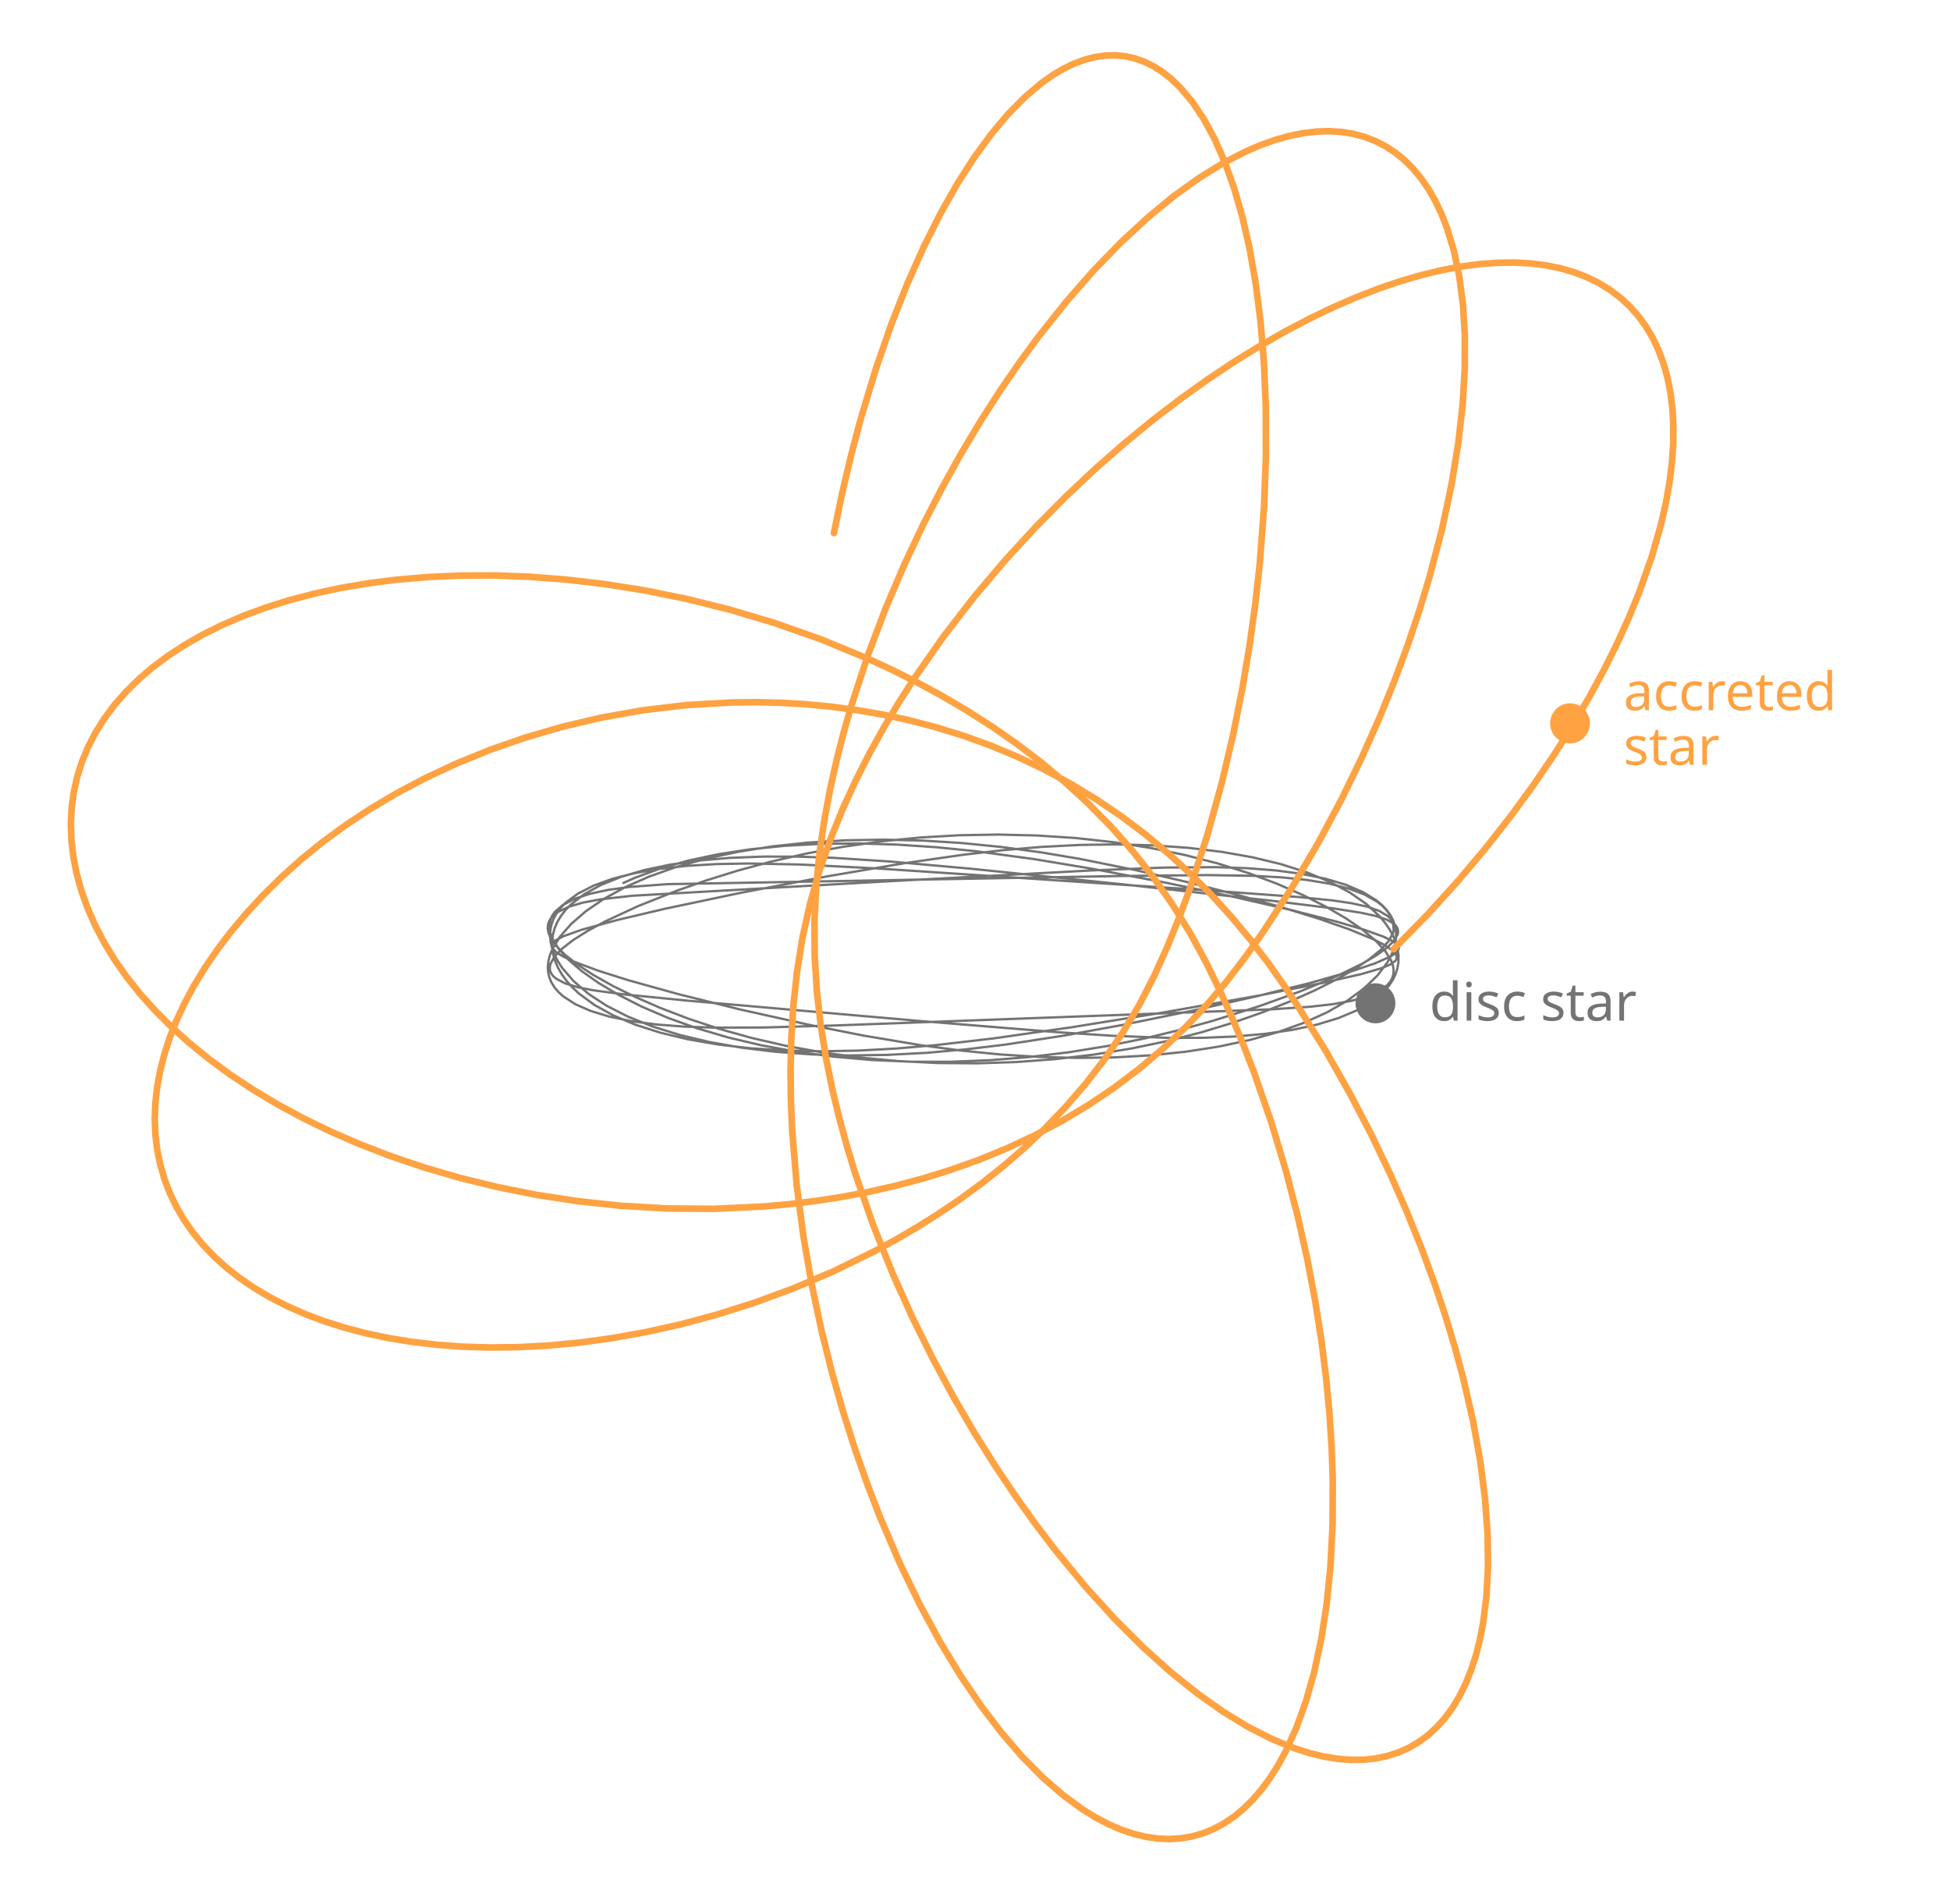
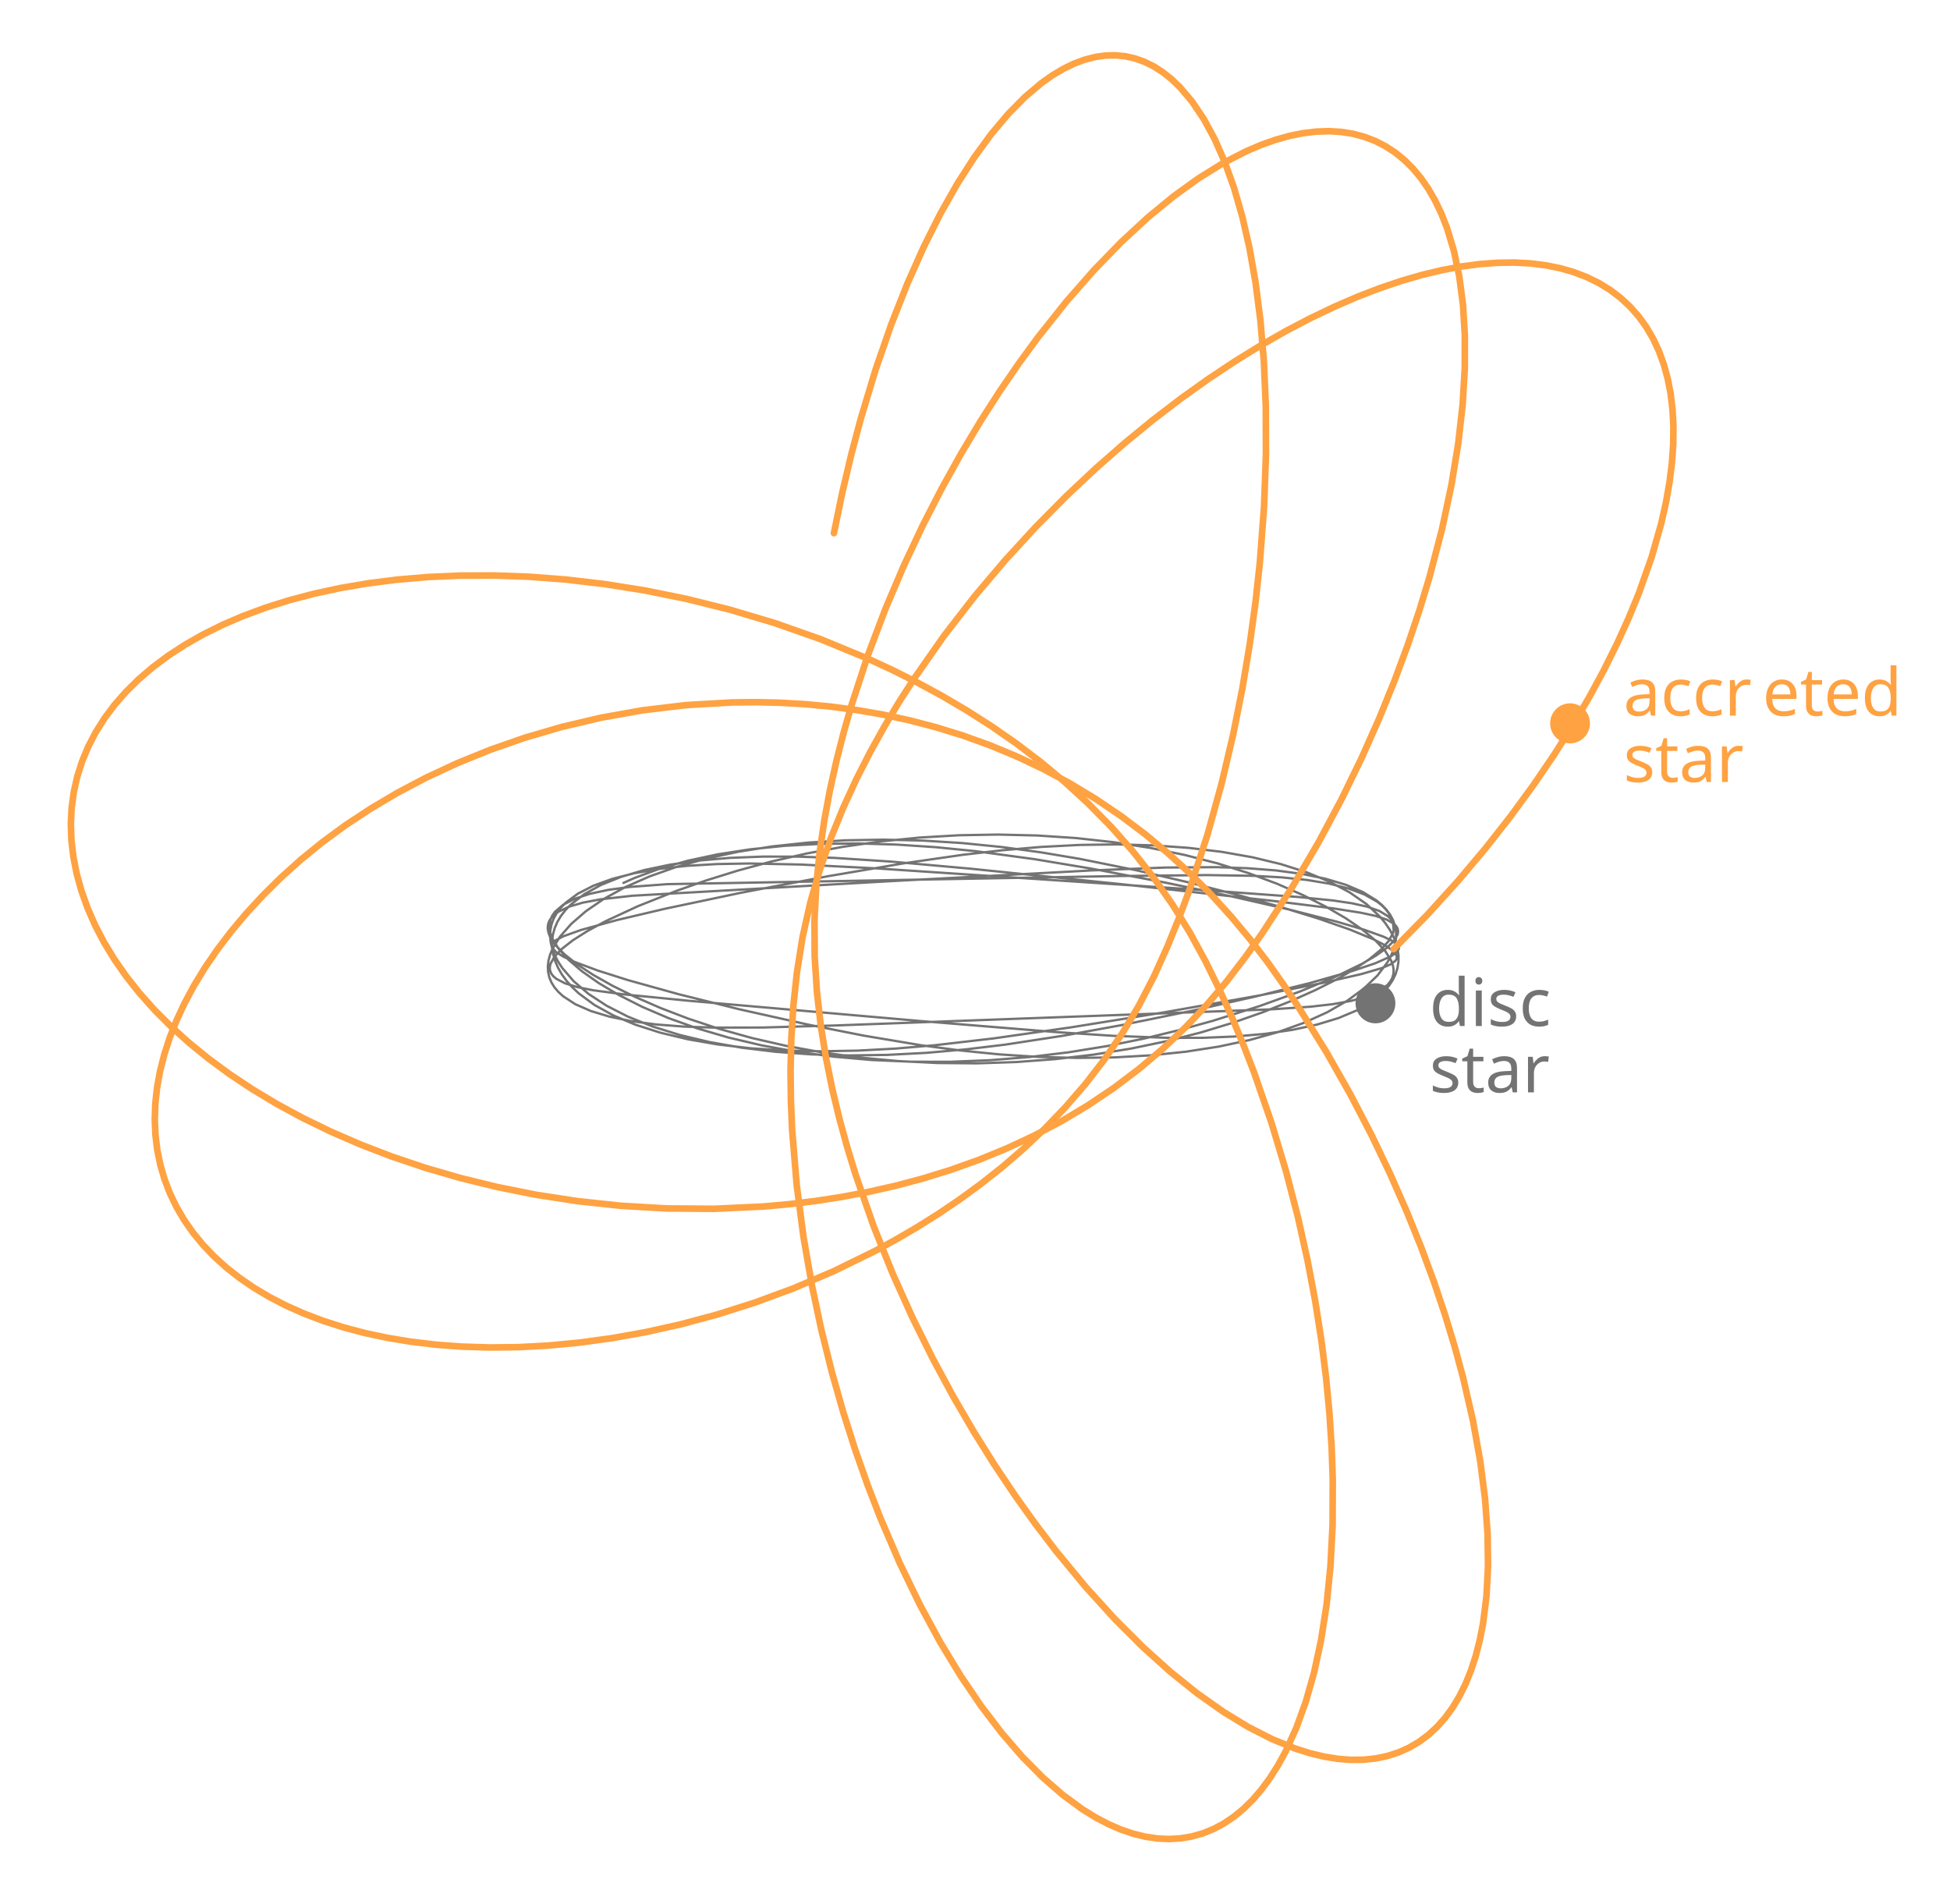
<svg xmlns="http://www.w3.org/2000/svg" width="100%" height="100%" viewBox="0 0 294 287" version="1.1" xml:space="preserve" style="fill-rule:evenodd;clip-rule:evenodd;stroke-linecap:round;">
  <g id="figure_1">
    <g id="patch_1">
      <rect x="0" y="0" width="293.4" height="286.2" style="fill:none;fill-rule:nonzero;" />
    </g>
    <g id="axes_1">
      <g id="line2d_1">
        <g transform="matrix(1,0,0,1,129.5,97.644)">
          <ellipse cx="77.875" cy="53.621" rx="3.003" ry="3.019" style="fill:rgb(115,115,115);" />
        </g>
        <g transform="matrix(1,0,0,1,-30.6254,41.6619)">
-           <text x="246.143px" y="112.21px" style="font-family:'Futura-Medium', 'Futura', sans-serif;font-weight:500;font-size:8px;fill:rgb(115,115,115);">disc star</text>
+           <text x="246.143px" y="113.032px" style="font-family:'Montserrat-Regular', 'Montserrat';font-size:10px;fill:rgb(115,115,115);">disc</text>
+           <text x="246.143px" y="123.032px" style="font-family:'Montserrat-Regular', 'Montserrat';font-size:10px;fill:rgb(115,115,115);">star</text>
        </g>
        <path d="M210.109,140.09L210.04,139.312L209.832,138.566L209.487,137.855L209.005,137.18L208.387,136.543L207.635,135.944L205.735,134.868L203.321,133.96L200.414,133.226L197.038,132.667L193.222,132.278L188.998,132.046L181.979,131.934L168.813,132.076L100.612,133.301L94.925,133.723L91.686,134.167L88.921,134.76L86.652,135.509L84.898,136.414L83.673,137.471L83.262,138.054L82.987,138.671L82.848,139.323L82.847,140.006L82.982,140.721L83.255,141.464L84.209,143.032L85.703,144.693L87.727,146.428L90.266,148.213L93.3,150.014L96.804,151.788L100.748,153.48L105.099,155.038L109.816,156.424L114.857,157.61L120.177,158.579L125.729,159.317L131.464,159.817L137.332,160.072L143.282,160.081L149.262,159.844L155.219,159.365L161.101,158.654L166.857,157.723L172.436,156.596L177.787,155.306L182.864,153.903L189.87,151.694L196.027,149.473L201.222,147.324L205.361,145.303L207.495,144.051L209.109,142.887L210.189,141.821L210.726,140.86L210.789,140.42L210.715,140.008L210.503,139.625L210.154,139.268L209.047,138.635L207.401,138.094L205.231,137.619L201.035,136.959L191.756,135.805L169.428,133.342L146.191,130.957L134.397,129.904L125.812,129.342L120.307,129.152L115.034,129.145L110.038,129.34L105.362,129.744L101.047,130.358L97.129,131.179L93.642,132.202L90.618,133.419L88.083,134.817L86.06,136.384L85.247,137.226L84.568,138.102L84.027,139.012L83.624,139.95L83.359,140.913L83.235,141.898L83.252,142.898L83.409,143.907L83.707,144.919L84.144,145.926L84.719,146.92L85.432,147.896L86.28,148.847L87.261,149.769L89.613,151.508L92.463,153.087L95.786,154.487L99.55,155.693L103.721,156.693L108.262,157.478L113.134,158.043L118.296,158.385L123.702,158.502L129.306,158.4L135.061,158.089L140.916,157.589L149.777,156.561L161.47,154.891L175.328,152.66L189.895,150.079L199.564,148.166L205.293,146.847L208.276,145.974L209.6,145.425L210.375,144.868L210.555,144.576L210.596,144.27L210.497,143.948L209.883,143.245L208.72,142.46L207.019,141.591L203.493,140.137L198.861,138.522L193.212,136.776L186.652,134.938L179.306,133.058L171.314,131.206L162.832,129.496L156.987,128.512L151.052,127.705L145.078,127.106L139.118,126.732L133.225,126.592L127.449,126.692L121.841,127.032L116.448,127.609L111.317,128.418L106.493,129.451L102.017,130.695L97.929,132.136L94.265,133.752L91.058,135.514L88.337,137.379L86.124,139.295L84.438,141.207L83.291,143.073L82.922,143.978L82.69,144.861L82.596,145.717L82.639,146.546L82.818,147.343L83.134,148.109L83.586,148.84L84.171,149.535L84.89,150.193L86.72,151.39L89.059,152.42L91.888,153.277L95.185,153.955L98.922,154.453L103.069,154.775L107.592,154.932L114.998,154.915L125.807,154.612L191.755,152.174L197.577,151.779L200.901,151.401L203.746,150.894L206.087,150.243L207.906,149.443L209.189,148.494L209.627,147.966L209.927,147.402L210.089,146.805L210.112,146.175L209.998,145.513L209.746,144.822L208.831,143.356L207.374,141.792L205.389,140.146L202.891,138.439L199.901,136.695L196.444,134.949L192.55,133.246L188.254,131.64L183.595,130.179L178.615,128.899L173.359,127.825L167.873,126.972L162.205,126.35L156.405,125.967L150.522,125.826L144.607,125.928L138.709,126.272L132.879,126.851L127.168,127.658L121.624,128.679L116.296,129.891L111.231,131.26L106.471,132.742L102.06,134.285L96.175,136.623L91.267,138.905L88.582,140.361L86.395,141.746L84.723,143.046L83.583,144.251L82.983,145.349L82.889,145.855L82.932,146.332L83.114,146.779L83.433,147.196L83.889,147.582L85.211,148.263L87.072,148.831L89.456,149.304L93.972,149.908L103.767,150.876L138.501,153.915L159.313,155.613L167.946,156.174L176.158,156.475L181.318,156.469L186.176,156.272L190.691,155.876L194.824,155.277L198.543,154.479L201.817,153.487L204.618,152.309L206.923,150.956L208.713,149.44L209.409,148.627L209.971,147.779L210.397,146.899L210.687,145.99L210.838,145.055L210.852,144.098L210.726,143.124L210.463,142.137L210.062,141.143L209.523,140.149L208.849,139.163L208.041,138.19L206.028,136.311L203.505,134.555L200.495,132.952L197.025,131.523L193.125,130.284L188.83,129.249L184.177,128.428L179.204,127.829L173.954,127.455L168.47,127.308L162.8,127.388L156.99,127.687L151.091,128.193L145.153,128.878L136.289,130.158L124.819,132.108L111.598,134.623L100.281,137.007L93.014,138.718L87.621,140.203L84.93,141.164L83.816,141.75L83.259,142.319L83.191,142.607L83.264,142.905L83.83,143.539L84.95,144.238L86.611,145.012L90.078,146.31L94.648,147.761L102.295,149.889L111.469,152.166L121.856,154.481L130.23,156.14L138.926,157.597L144.817,158.38L150.726,158.971L156.599,159.348L162.388,159.5L168.043,159.421L173.517,159.109L178.763,158.566L183.736,157.795L188.395,156.804L192.698,155.603L196.608,154.204L200.089,152.624L203.11,150.888L205.642,149.029L207.662,147.093L209.15,145.135L209.691,144.164L210.094,143.206L210.359,142.266L210.487,141.347L210.475,140.453L210.325,139.586L210.038,138.75L209.613,137.947L209.051,137.178L208.355,136.446L207.526,135.753L205.473,134.489L202.911,133.397L199.861,132.487L196.349,131.766L192.402,131.236L188.054,130.896L183.341,130.738L175.678,130.796L164.589,131.234L135.014,132.811L95.341,135.048L90.502,135.595L87.881,136.087L85.77,136.706L84.184,137.462L83.134,138.354L82.812,138.85L82.626,139.379L82.577,139.939L82.665,140.531L82.888,141.151L83.742,142.475L85.13,143.9L87.042,145.412L89.463,146.996L92.373,148.633L95.75,150.299L99.566,151.963L103.79,153.583L108.385,155.106L113.313,156.485L118.53,157.683L123.99,158.673L129.645,159.442L135.447,159.976L141.346,160.269L147.291,160.318L153.231,160.121L159.115,159.681L164.89,159.002L170.508,158.094L175.917,156.971L181.069,155.657L185.917,154.185L190.419,152.604L194.533,150.967L198.224,149.319L201.46,147.694L204.216,146.117L206.468,144.607L208.198,143.181L209.392,141.852L210.04,140.632L210.157,140.066L210.136,139.531L209.976,139.029L209.679,138.558L209.244,138.121L207.965,137.346L206.15,136.703L203.814,136.182L200.975,135.762L195.833,135.245L182.778,134.288L131.95,130.914L120.765,130.345L112.943,130.185L108.084,130.272L103.557,130.541L99.4,131.001L95.648,131.654L92.333,132.498L89.482,133.529L87.121,134.738L85.27,136.115L84.542,136.863L83.947,137.648L83.488,138.468L83.165,139.32L82.98,140.204L82.934,141.115L83.026,142.05L83.257,143.007L83.627,143.98L84.136,144.964L84.782,145.954L86.483,147.925L88.714,149.834L91.457,151.631L94.685,153.281L98.37,154.755L102.478,156.035L106.971,157.106L111.812,157.957L116.957,158.58L122.361,158.97L127.977,159.124L133.758,159.044L139.652,158.736L145.608,158.212L151.574,157.493L160.425,156.133L169.005,154.572L179.733,152.388L189.318,150.238L197.439,148.224L203.824,146.419L207.34,145.233L209.685,144.197L210.572,143.582L210.907,143.006L210.866,142.725L210.687,142.442L209.913,141.855L208.595,141.221L205.627,140.158L201.527,138.954L194.444,137.147L185.738,135.159L175.701,133.068L164.666,130.982L155.959,129.532L147.069,128.326L141.128,127.731L135.236,127.339L129.444,127.168L123.802,127.227L118.359,127.518L113.163,128.042L108.259,128.795L103.689,129.771L99.494,130.96L95.713,132.351L93.988,133.117" style="fill:none;fill-rule:nonzero;stroke:rgb(115,115,115);stroke-width:0.35px;" />
      </g>
      <g id="line2d_2">
        <g transform="matrix(1,0,0,1,158.84,55.4346)">
          <ellipse cx="77.875" cy="53.621" rx="3.003" ry="3.019" style="fill:rgb(255,162,66);" />
        </g>
        <g transform="matrix(1,0,0,1,-1.3818,-5.13442)">
-           <text x="246.143px" y="112.21px" style="font-family:'Futura-Medium', 'Futura', sans-serif;font-weight:500;font-size:8px;fill:rgb(255,162,66);">accreted</text>
-           <text x="246.143px" y="120.448px" style="font-family:'Futura-Medium', 'Futura', sans-serif;font-weight:500;font-size:8px;fill:rgb(255,162,66);">star</text>
+           <text x="246.143px" y="113.032px" style="font-family:'Montserrat-Regular', 'Montserrat';font-size:10px;fill:rgb(255,162,66);">accr<tspan x="267.113px 273.153px 277.023px " y="113.032px 113.032px 113.032px ">ete</tspan>d</text>
+           <text x="246.143px" y="123.032px" style="font-family:'Montserrat-Regular', 'Montserrat';font-size:10px;fill:rgb(255,162,66);">star</text>
        </g>
        <path d="M210.109,143.1L215.222,137.893L219.837,132.805L224.011,127.849L227.79,123.03L231.211,118.348L234.304,113.803L237.092,109.396L239.597,105.125L241.837,100.989L243.827,96.989L245.58,93.123L247.109,89.391L249.003,84.042L250.446,78.991L251.17,75.788L251.711,72.717L252.076,69.778L252.27,66.97L252.299,64.295L252.166,61.751L251.876,59.339L251.434,57.06L250.841,54.915L250.103,52.904L249.222,51.028L248.2,49.288L247.04,47.686L245.745,46.222L244.317,44.898L242.758,43.716L241.069,42.677L239.253,41.784L237.311,41.038L235.244,40.442L233.055,40L230.743,39.712L228.312,39.583L225.761,39.617L223.091,39.816L220.304,40.185L217.401,40.729L214.383,41.452L211.25,42.359L208.003,43.457L204.644,44.753L201.173,46.253L197.592,47.965L193.901,49.898L190.102,52.062L186.198,54.469L182.19,57.131L178.08,60.062L173.873,63.278L169.573,66.798L165.185,70.644L160.718,74.841L156.183,79.42L151.594,84.415L146.973,89.869L142.351,95.836L137.774,102.38L135.524,105.893L133.315,109.58L131.163,113.455L129.089,117.53L127.116,121.819L125.279,126.332L123.616,131.079L122.174,136.061L121.007,141.266L120.16,146.558L119.609,151.692L119.302,156.629L119.192,161.378L119.244,165.948L119.429,170.348L120.119,178.68L121.135,186.445L122.393,193.704L123.835,200.503L125.422,206.882L127.122,212.872L128.912,218.502L130.774,223.793L132.692,228.765L135.652,235.66L138.682,241.922L141.756,247.589L144.856,252.695L147.964,257.266L151.067,261.324L154.153,264.891L157.212,267.981L160.234,270.61L163.21,272.789L165.166,273.997L167.095,275.012L168.997,275.836L170.869,276.472L172.708,276.922L174.513,277.186L176.282,277.266L178.012,277.163L179.702,276.877L181.349,276.41L182.951,275.761L184.506,274.932L186.012,273.92L187.466,272.727L188.865,271.352L190.207,269.793L191.489,268.05L192.709,266.122L193.862,264.007L195.46,260.479L196.888,256.52L198.134,252.12L199.179,247.268L200.006,241.951L200.594,236.154L200.915,229.859L200.939,223.044L200.771,218.2L200.441,213.104L199.933,207.746L199.227,202.114L198.301,196.195L197.127,189.973L195.669,183.43L193.881,176.543L191.703,169.287L189.051,161.63L187.511,157.639L185.804,153.535L183.903,149.312L181.778,144.974L179.398,140.606L176.761,136.349L173.884,132.255L170.794,128.348L167.521,124.649L164.095,121.169L160.55,117.917L156.917,114.891L153.226,112.088L149.5,109.499L145.762,107.113L142.027,104.917L138.308,102.901L134.618,101.051L130.963,99.356L123.783,96.392L116.805,93.935L110.049,91.921L103.526,90.299L97.242,89.026L91.199,88.064L85.395,87.384L79.83,86.958L74.501,86.764L69.405,86.782L64.538,86.995L59.898,87.388L55.481,87.948L51.285,88.663L47.305,89.523L43.541,90.517L39.989,91.637L36.646,92.876L33.511,94.225L30.583,95.68L27.858,97.233L25.336,98.878L23.017,100.612L20.897,102.428L18.978,104.322L17.259,106.289L15.738,108.327L14.416,110.43L13.293,112.594L12.37,114.817L11.646,117.095L11.123,119.424L10.802,121.801L10.683,124.222L10.768,126.685L11.06,129.185L11.559,131.719L12.269,134.284L13.191,136.874L14.328,139.476L15.683,142.074L17.257,144.66L19.053,147.229L21.073,149.775L23.319,152.292L25.796,154.776L28.505,157.219L31.451,159.615L34.638,161.958L38.07,164.238L41.752,166.449L45.69,168.579L49.888,170.618L54.353,172.555L59.091,174.376L64.109,176.065L69.414,177.604L75.013,178.973L80.914,180.148L87.123,181.1L93.646,181.795L100.487,182.194L107.647,182.249L115.12,181.901L118.971,181.554L122.893,181.079L126.883,180.465L130.935,179.7L135.042,178.772L139.193,177.666L143.375,176.37L147.572,174.869L151.765,173.153L155.929,171.211L160.038,169.037L164.063,166.631L167.974,163.997L171.744,161.145L175.349,158.091L178.766,154.854L181.98,151.456L184.978,147.922L187.753,144.299L190.313,140.688L194.878,133.672L198.827,126.941L202.269,120.487L205.282,114.297L207.924,108.36L210.239,102.665L212.262,97.201L214.022,91.962L215.541,86.939L217.41,79.795L218.836,73.103L219.86,66.847L220.519,61.014L220.841,55.59L220.852,50.567L220.571,45.938L220.017,41.694L219.207,37.831L218.154,34.345L217.322,32.229L216.392,30.279L215.366,28.493L214.246,26.873L213.036,25.418L211.739,24.128L210.355,23.003L208.888,22.045L207.341,21.253L205.714,20.63L204.01,20.175L202.231,19.891L200.378,19.778L198.454,19.84L196.46,20.078L194.397,20.493L192.268,21.09L190.074,21.87L187.817,22.838L184.316,24.648L180.683,26.901L176.923,29.612L173.044,32.802L169.054,36.491L164.961,40.705L160.776,45.475L156.512,50.836L153.635,54.76L150.736,58.982L147.823,63.519L144.907,68.391L141.998,73.622L139.113,79.241L136.272,85.281L133.503,91.784L130.846,98.8L128.358,106.393L127.202,110.429L126.125,114.641L125.145,119.041L124.286,123.642L123.581,128.458L123.069,133.502L122.8,138.779L122.831,144.211L123.164,149.519L123.748,154.621L124.535,159.512L125.483,164.196L126.561,168.682L127.741,172.981L129.003,177.104L131.712,184.861L134.592,192.03L137.581,198.671L140.638,204.837L143.732,210.569L146.842,215.903L149.952,220.868L153.049,225.489L156.124,229.787L159.168,233.78L163.665,239.232L168.065,244.079L172.353,248.36L176.52,252.106L180.557,255.343L184.457,258.095L188.213,260.381L191.82,262.218L195.272,263.622L197.484,264.322L199.624,264.838L201.689,265.173L203.678,265.329L205.589,265.309L207.421,265.115L209.172,264.748L210.84,264.211L212.423,263.505L213.919,262.63L215.327,261.589L216.644,260.381L217.867,259.007L218.996,257.469L220.025,255.765L220.954,253.896L221.779,251.862L222.497,249.662L223.104,247.296L223.597,244.763L224.113,240.649L224.348,236.152L224.283,231.268L223.901,225.989L223.176,220.308L222.082,214.213L220.585,207.693L219.345,203.103L217.894,198.313L216.217,193.317L214.294,188.109L212.102,182.681L209.613,177.027L206.793,171.136L203.599,164.999L199.974,158.604L195.842,151.942L193.555,148.513L191.1,145.046L188.469,141.607L185.658,138.231L182.667,134.94L179.502,131.756L176.166,128.699L172.671,125.789L169.028,123.047L165.256,120.491L161.372,118.137L157.402,115.997L153.369,114.078L149.297,112.383L145.212,110.909L141.134,109.649L137.082,108.592L133.07,107.729L129.111,107.045L125.214,106.529L121.387,106.168L117.636,105.951L113.964,105.866L110.374,105.904L103.448,106.306L96.864,107.092L90.623,108.203L84.719,109.593L79.144,111.22L73.891,113.052L68.949,115.059L64.31,117.218L59.964,119.506L55.902,121.907L52.116,124.403L48.599,126.981L45.342,129.628L42.34,132.329L39.584,135.06L37.068,137.794L34.784,140.52L32.724,143.233L30.882,145.928L29.252,148.601L27.829,151.249L26.609,153.868L25.588,156.455L24.761,159.007L24.125,161.52L23.677,163.992L23.415,166.42L23.335,168.802L23.437,171.133L23.717,173.412L24.175,175.636L24.808,177.801L25.616,179.905L26.597,181.945L27.751,183.917L29.076,185.819L30.574,187.648L32.242,189.398L34.082,191.068L36.092,192.652L38.274,194.147L40.628,195.549L43.154,196.852L45.854,198.052L48.727,199.143L51.776,200.119L55.001,200.974L58.404,201.701L61.986,202.291L65.749,202.737L69.695,203.029L73.826,203.156L78.145,203.107L82.652,202.868L87.35,202.423L92.241,201.756L97.327,200.846L102.609,199.67L108.086,198.201L113.757,196.406L119.617,194.246L125.659,191.674L131.868,188.634L135.028,186.917L138.219,185.055L141.435,183.038L144.668,180.853L147.908,178.486L151.144,175.924L154.357,173.153L157.528,170.158L160.631,166.928L163.637,163.454L166.513,159.733L169.222,155.768L171.729,151.573L174,147.174L176.016,142.696L177.796,138.31L179.376,134.043L182.045,125.856L184.189,118.106L185.92,110.759L187.312,103.785L188.421,97.158L189.286,90.857L189.941,84.863L190.58,76.412L190.865,68.57L190.845,61.301L190.559,54.574L190.037,48.364L189.306,42.649L188.387,37.413L187.296,32.64L186.05,28.318L184.662,24.436L183.143,20.985L181.505,17.958L179.757,15.35L177.906,13.157L176.62,11.923L175.294,10.871L173.931,10.001L172.533,9.312L171.101,8.805L169.638,8.479L168.145,8.336L166.625,8.376L165.078,8.599L163.508,9.007L161.915,9.602L160.302,10.385L158.67,11.357L157.022,12.522L154.523,14.635L151.999,17.195L149.456,20.215L146.903,23.708L144.349,27.689L141.805,32.179L139.284,37.199L136.798,42.775L134.367,48.94L132.012,55.731L129.761,63.194L128.335,68.571L126.985,74.292L125.728,80.382" style="fill:none;fill-rule:nonzero;stroke:rgb(255,162,66);stroke-width:1px;" />
      </g>
    </g>
  </g>
</svg>
